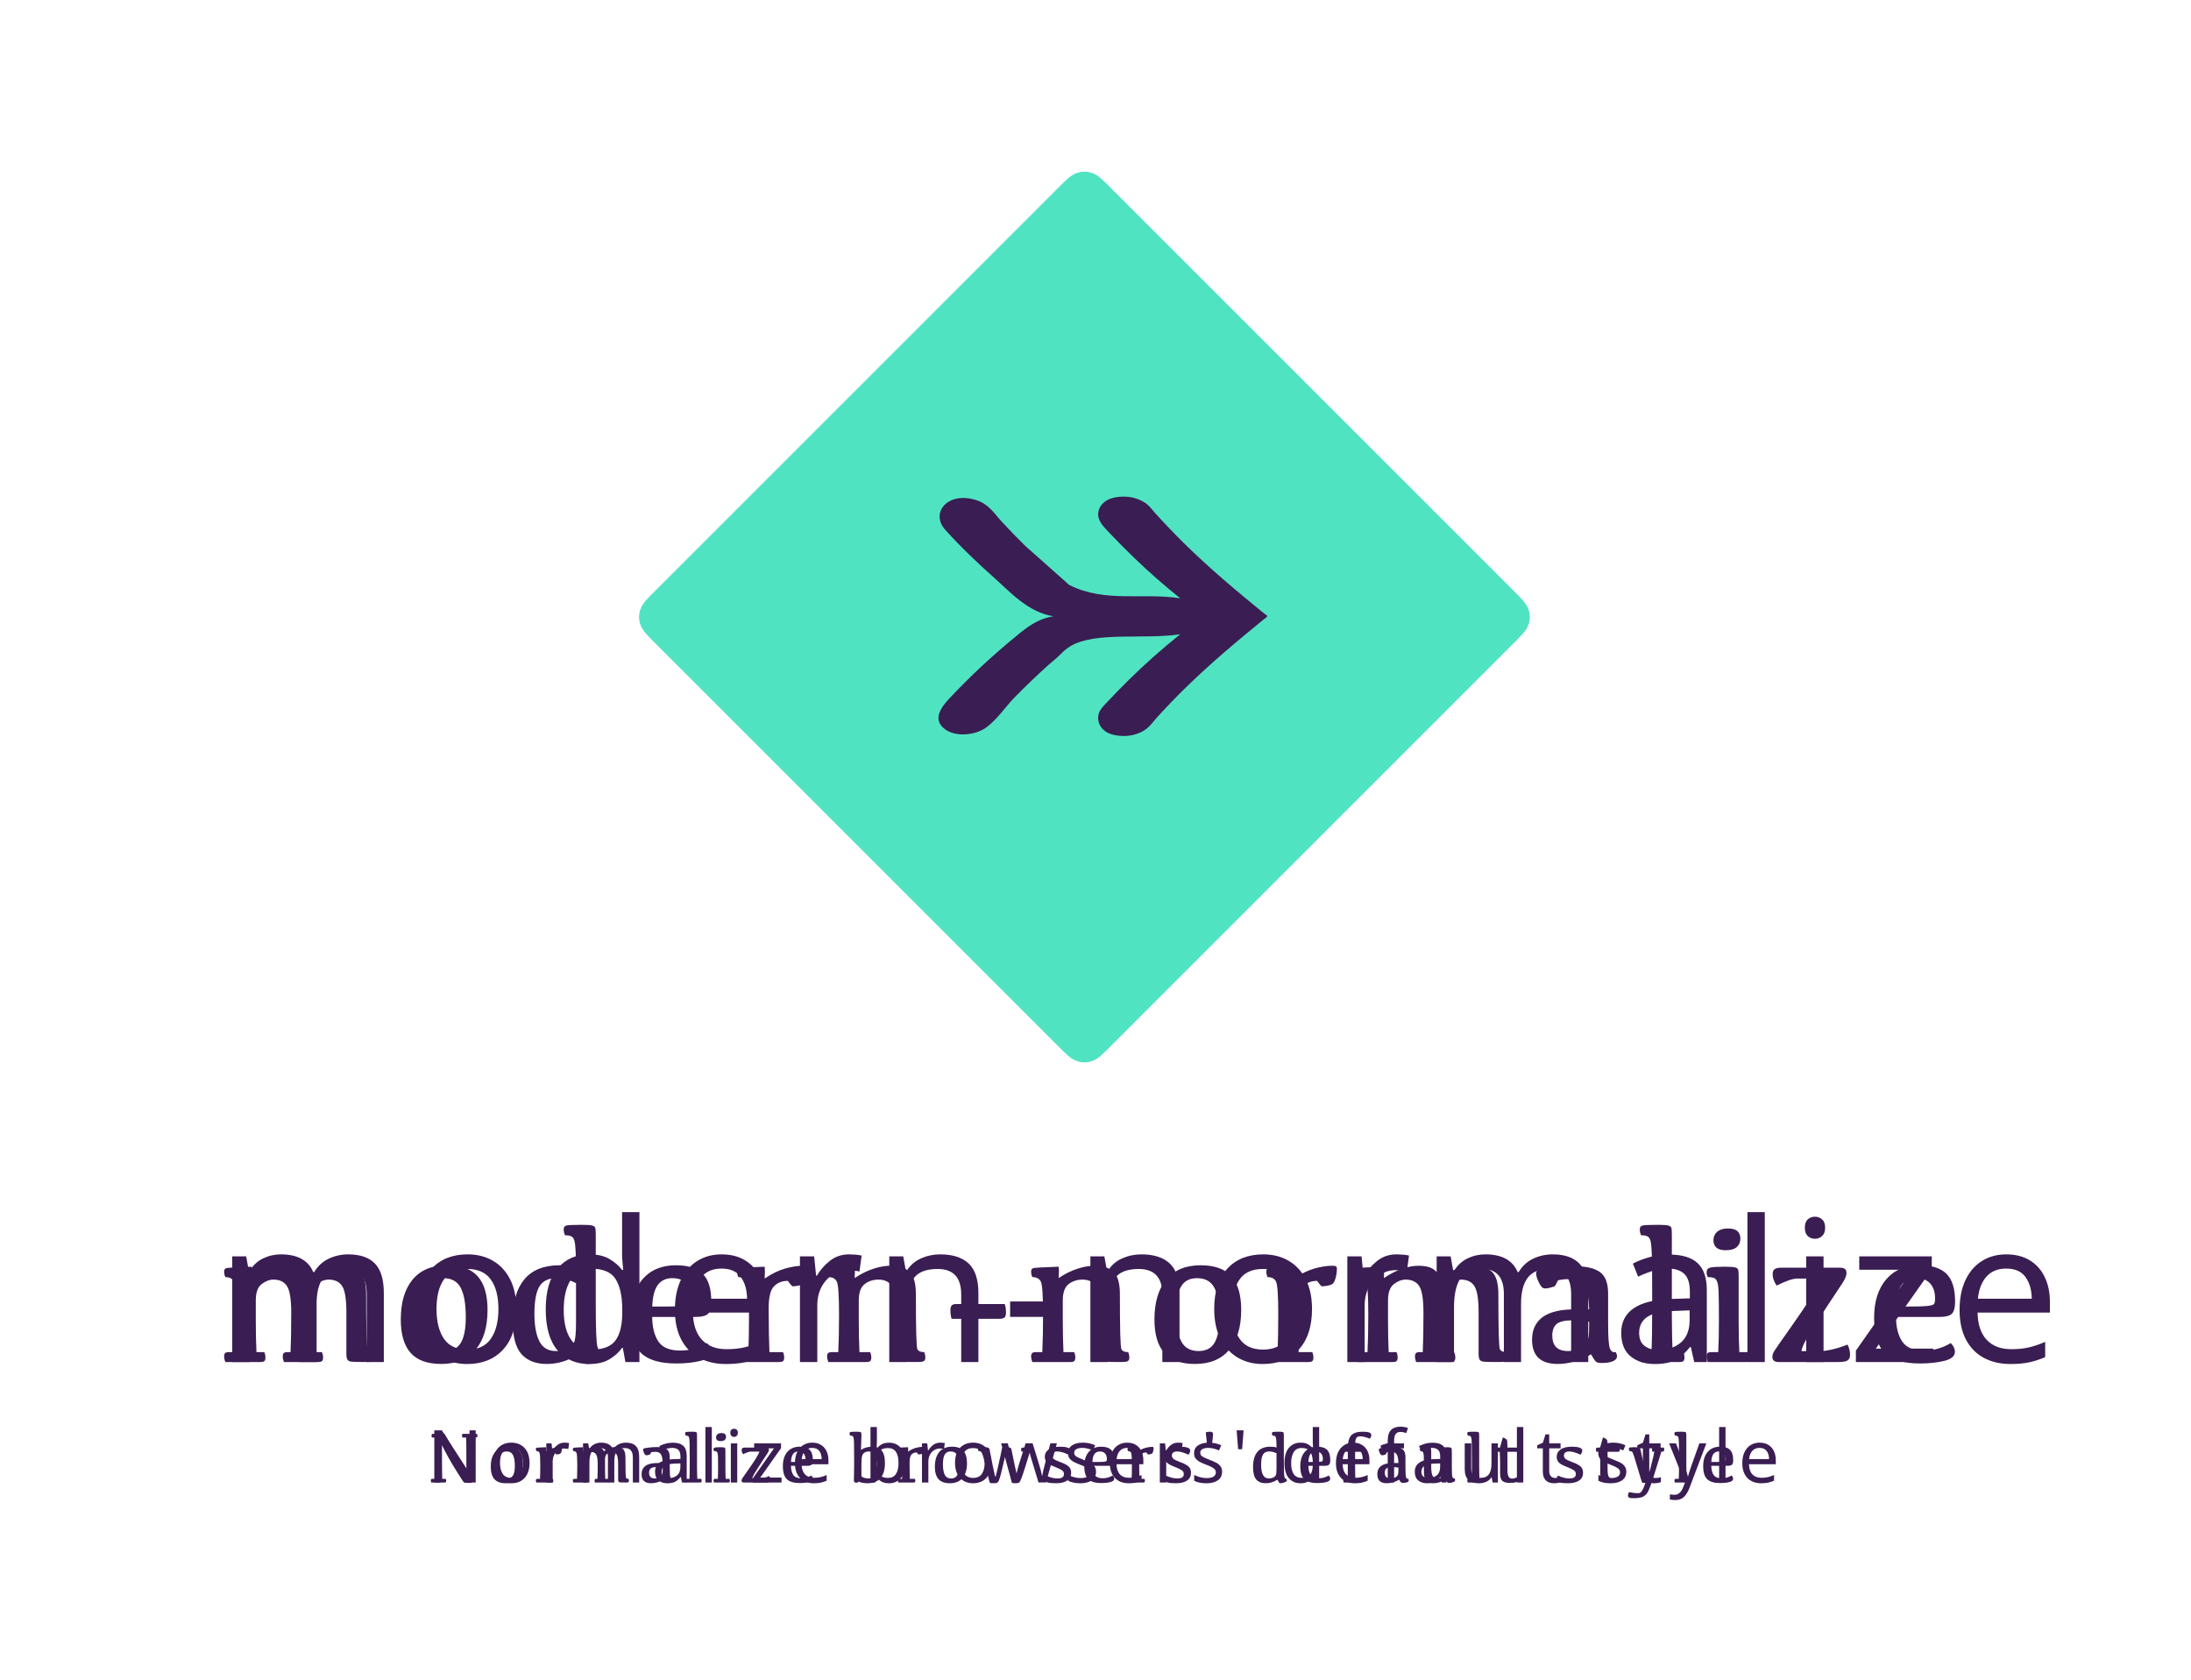
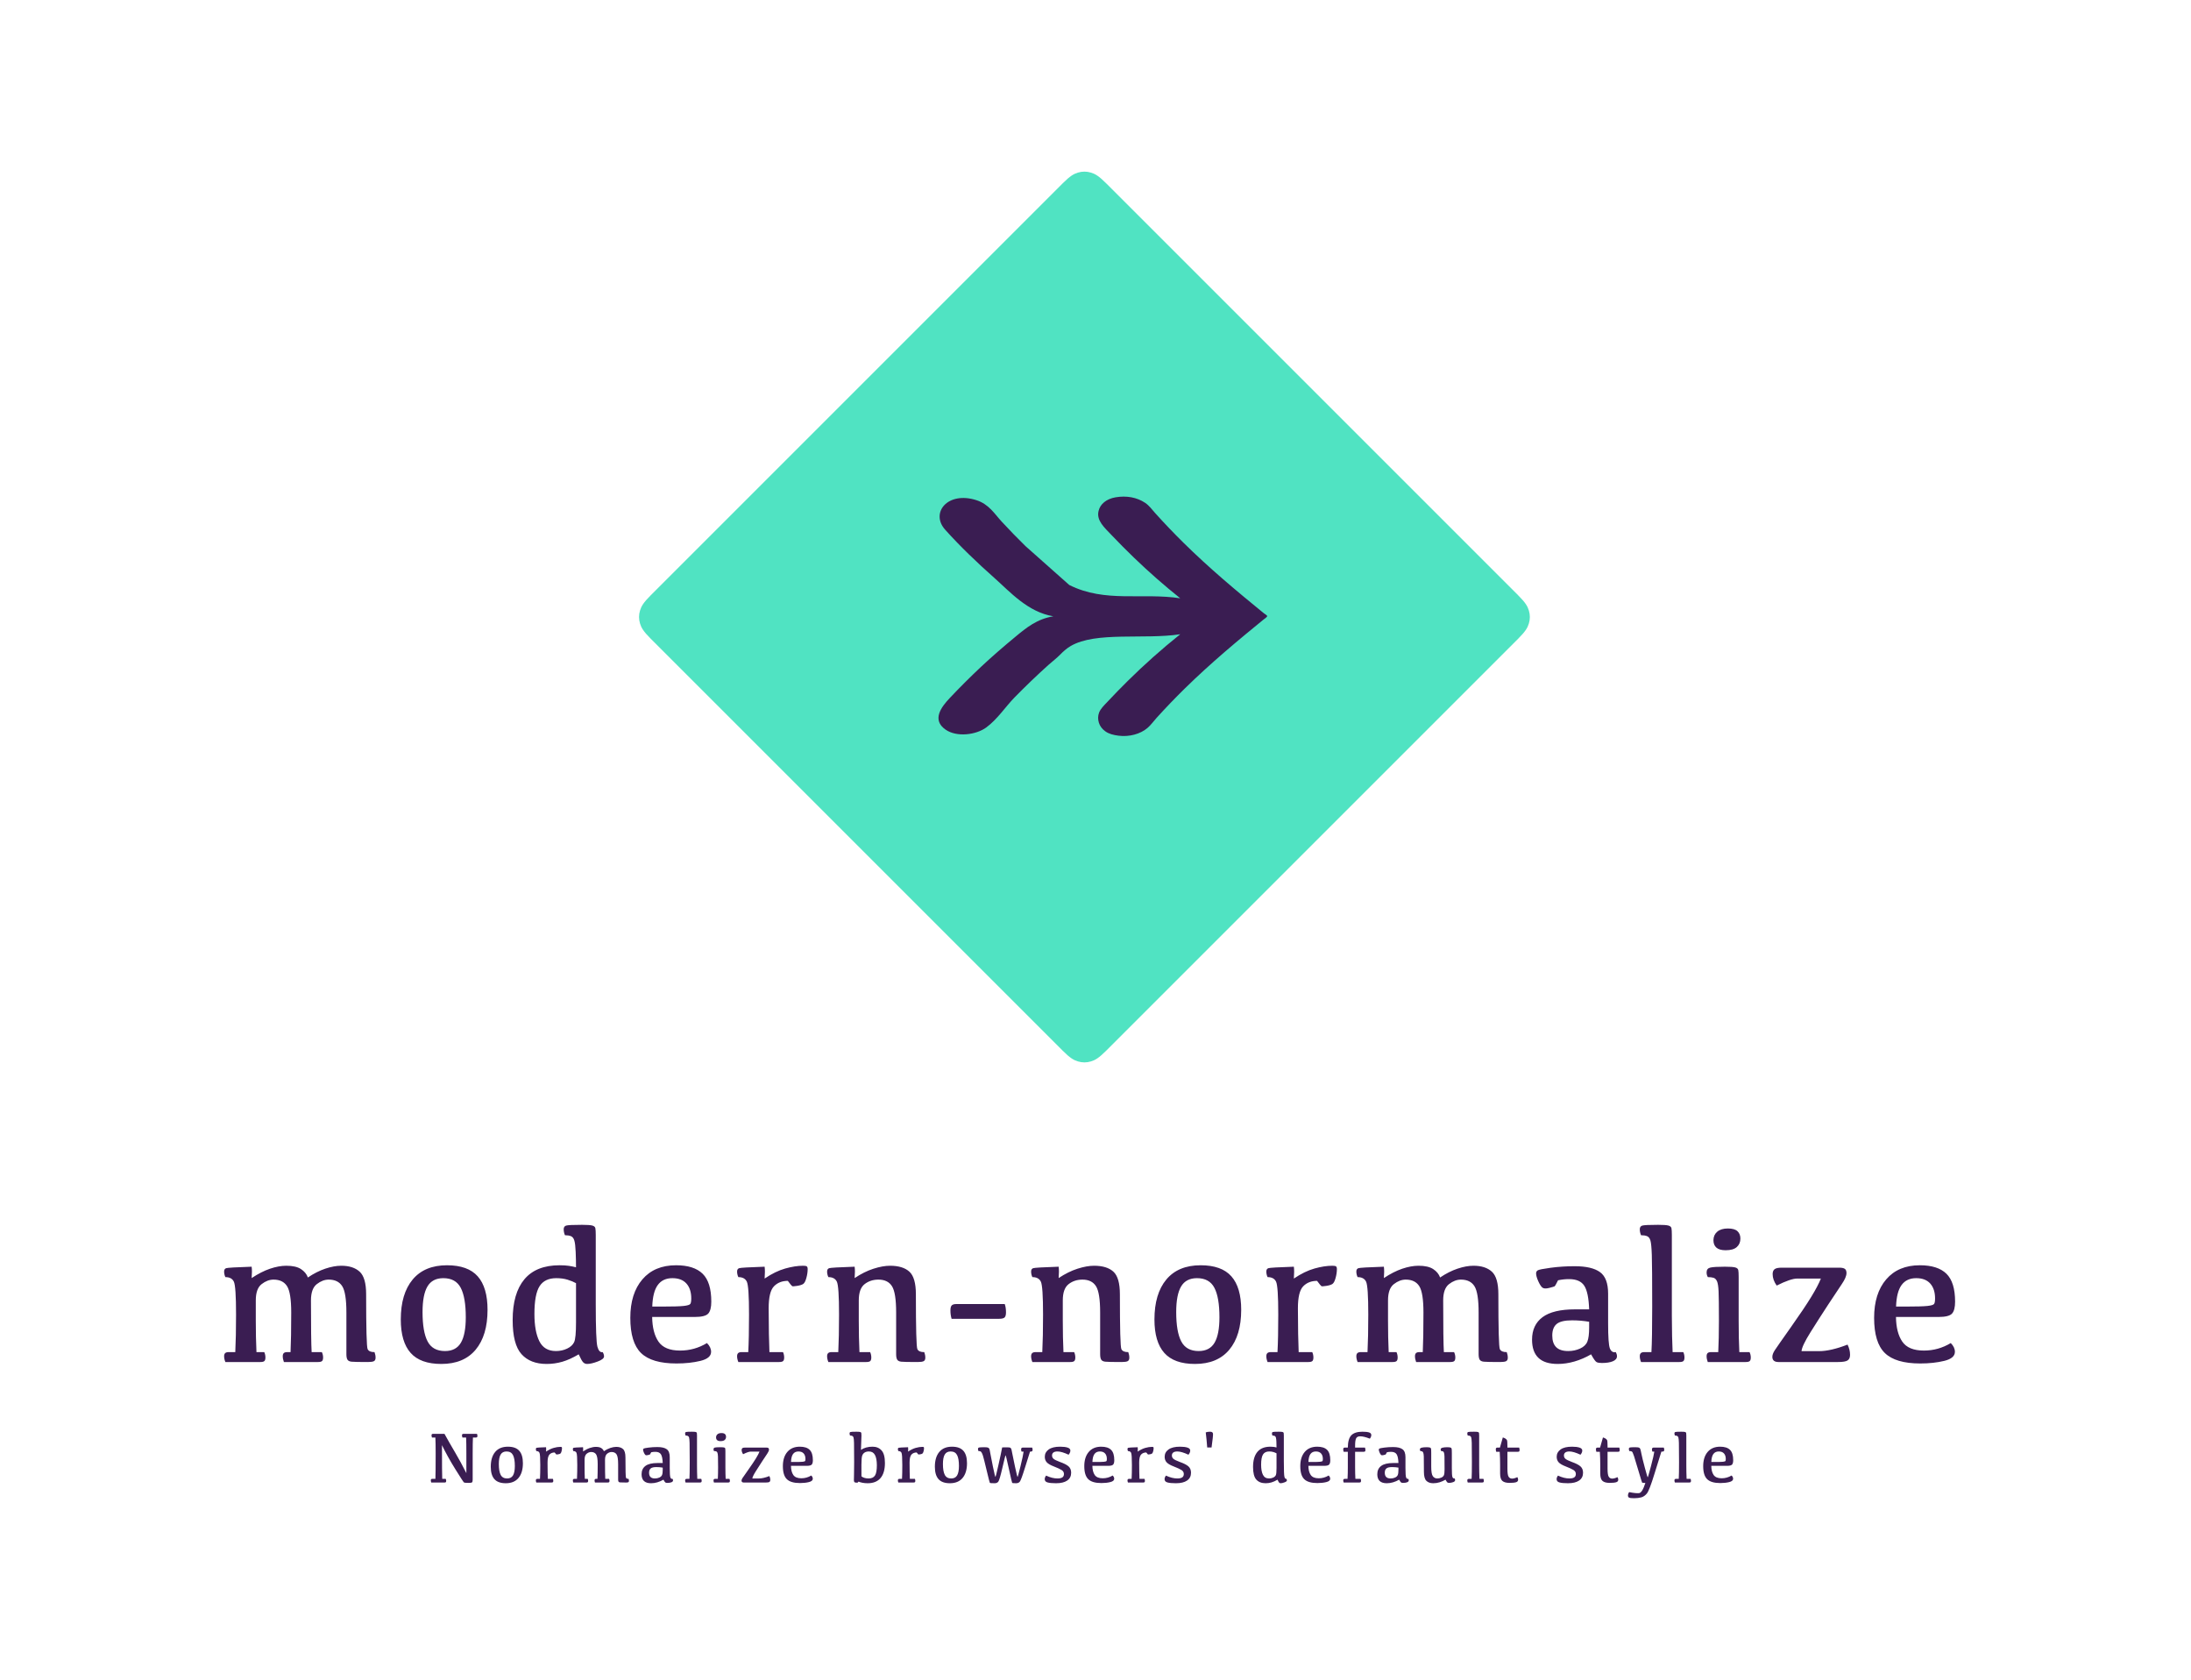
<svg xmlns="http://www.w3.org/2000/svg" width="600" height="460">
  <g fill="none" fill-rule="evenodd">
    <path fill="#3A1D52" d="M118.611 392.67h3.106a191.308 191.308 0 0 0 2.964 5.18c.927 1.56 1.938 3.42 3.032 5.582v-5.4c0-2-.023-3.451-.068-4.356h-1.006a1.732 1.732 0 0 1-.127-.615c0-.137.034-.236.102-.298.069-.062.18-.093.337-.093h3.672c.078.195.117.384.117.566 0 .163-.032.277-.097.342-.066.065-.18.098-.342.098h-.791c-.046.905-.069 2.396-.069 4.472v7.061c0 .384-.057.628-.17.732-.114.105-.38.157-.796.157-.808 0-1.272-.031-1.392-.093-.12-.062-.911-1.271-2.373-3.628-1.462-2.357-2.687-4.56-3.677-6.611 0 5.247.023 8.323.069 9.228h.957c.084.195.127.384.127.567 0 .162-.033.276-.098.341s-.182.098-.352.098h-3.632a1.732 1.732 0 0 1-.127-.615c0-.137.034-.236.102-.298.068-.062.18-.093.337-.093h.82c.046-.905.069-3.226.069-6.963 0-1.998-.026-3.45-.078-4.355h-.928a1.732 1.732 0 0 1-.127-.615c0-.137.034-.236.102-.298.069-.062.181-.093.337-.093zm20.267 12.217c.742 0 1.28-.28 1.611-.84.332-.56.499-1.423.499-2.588 0-1.341-.171-2.337-.513-2.988-.342-.651-.93-.977-1.763-.977-.742 0-1.28.28-1.611.84-.332.56-.498 1.426-.498 2.598 0 1.334.17 2.327.512 2.978.342.651.93.977 1.763.977zm-.371 1.308c-1.413 0-2.451-.374-3.115-1.123-.664-.748-.996-1.878-.996-3.388 0-1.739.402-3.09 1.206-4.053.804-.964 1.964-1.445 3.481-1.445 1.413 0 2.451.374 3.115 1.123.665.748.997 1.881.997 3.398 0 1.732-.402 3.08-1.207 4.043-.804.964-1.964 1.445-3.481 1.445zm8.236-9.375c0-.175.068-.288.205-.337.136-.048.999-.099 2.588-.151.039.3.039.7 0 1.201.722-.488 1.417-.827 2.085-1.015.667-.19 1.274-.284 1.82-.284.183 0 .305.022.367.064s.093.135.093.278c0 .28-.044.58-.132.899-.088.319-.194.52-.317.605-.124.085-.33.15-.616.195-.286.046-.454.056-.503.03-.048-.026-.197-.205-.444-.537-.58 0-1.048.183-1.406.551-.358.368-.537 1.109-.537 2.222.006 1.999.032 3.483.078 4.453h1.377c.078.17.117.352.117.547 0 .176-.036.296-.107.361-.072.065-.209.098-.41.098h-4.131a1.562 1.562 0 0 1-.127-.586c0-.143.035-.249.107-.317.072-.069.189-.103.352-.103h.673c.052-.97.079-2.24.079-3.808 0-1.921-.075-3.034-.225-3.34-.15-.306-.436-.46-.86-.46a1.33 1.33 0 0 1-.126-.566zm18.938 2.93c0 2.728.023 4.476.069 5.244h1.035c.084.17.127.352.127.547 0 .176-.036.296-.108.361-.071.065-.211.098-.42.098h-3.447a1.674 1.674 0 0 1-.117-.586c0-.143.034-.249.102-.317.069-.069.188-.103.357-.103h.332c.046-.957.068-2.295.068-4.014 0-1.34-.141-2.233-.425-2.675-.283-.443-.74-.664-1.372-.664-.41 0-.812.153-1.206.459-.394.306-.59.856-.59 1.65v2.06a68.2 68.2 0 0 0 .068 3.184h.79c.079.17.118.352.118.547 0 .176-.036.296-.107.361-.072.065-.209.098-.41.098H157a1.562 1.562 0 0 1-.127-.586c0-.143.035-.249.107-.317.072-.069.189-.103.352-.103h.673a76.49 76.49 0 0 0 .079-3.808c0-1.921-.075-3.034-.225-3.34-.15-.306-.436-.46-.86-.46a1.33 1.33 0 0 1-.126-.566c0-.175.068-.288.205-.337.136-.048 1-.099 2.588-.151.039.3.039.684 0 1.152.644-.43 1.264-.745 1.86-.947.596-.202 1.147-.303 1.655-.303.645 0 1.14.113 1.485.337.345.225.58.51.703.855a7.315 7.315 0 0 1 1.762-.894c.59-.198 1.132-.298 1.626-.298.801 0 1.421.2 1.86.601.44.4.66 1.164.66 2.29 0 3.503.05 5.358.151 5.566.101.209.334.31.699.303.071.189.107.378.107.567 0 .175-.055.293-.166.351-.11.059-.316.088-.615.088-.905 0-1.459-.011-1.66-.034-.202-.023-.339-.091-.41-.205-.072-.114-.108-.305-.108-.572v-4.209c0-1.34-.142-2.233-.425-2.675-.283-.443-.74-.664-1.372-.664-.41 0-.812.153-1.206.459-.394.306-.59.856-.59 1.65zm16 5.469a7.408 7.408 0 0 1-1.685.727 6.102 6.102 0 0 1-1.694.25c-.88 0-1.534-.207-1.963-.62-.43-.414-.645-1.028-.645-1.842 0-.996.355-1.757 1.065-2.285.71-.527 1.806-.79 3.29-.79h1.436c-.039-1.147-.203-1.944-.493-2.393-.29-.45-.802-.674-1.538-.674-.39 0-.765.039-1.123.117-.189.378-.301.58-.337.605-.036.026-.223.083-.562.171-.338.088-.574.072-.708-.048-.133-.12-.27-.34-.41-.66-.14-.319-.21-.576-.21-.771 0-.13.054-.231.161-.303.108-.071.546-.16 1.314-.264a18.26 18.26 0 0 1 2.451-.156c1.152 0 2.004.199 2.554.596.55.397.825 1.126.825 2.187v3.008c0 1.393.06 2.243.18 2.549.121.306.321.43.601.371a.874.874 0 0 1 .117.42c0 .221-.138.39-.415.508-.276.117-.649.176-1.118.176-.228 0-.402-.028-.522-.083-.12-.056-.311-.321-.572-.796zm-.196-3.301c-.56-.098-1.14-.147-1.738-.147-.742 0-1.262.124-1.558.372-.296.247-.444.638-.444 1.171 0 .521.132.914.395 1.177.264.264.673.396 1.226.396.43 0 .83-.085 1.201-.254.371-.17.617-.405.737-.708.12-.303.181-.78.181-1.43v-.577zm7.396-1.514c0-2.754-.013-4.507-.04-5.258-.025-.752-.072-1.242-.14-1.47-.07-.228-.181-.375-.338-.44a1.623 1.623 0 0 0-.615-.097 1.533 1.533 0 0 1-.127-.596c0-.202.083-.329.25-.38.165-.053.7-.079 1.606-.079.514 0 .862.024 1.044.073.183.05.287.14.313.274.026.133.039.363.039.688v8.174a84.79 84.79 0 0 0 .078 3.701h1.084c.078.17.117.352.117.547 0 .176-.035.296-.107.361s-.208.098-.41.098h-3.887a1.562 1.562 0 0 1-.127-.586c0-.143.036-.249.108-.317.071-.069.188-.103.351-.103h.723c.052-.905.078-2.435.078-4.59zm8.45-5.742c-.423 0-.735-.088-.937-.264-.202-.175-.303-.43-.303-.761.007-.358.137-.645.39-.86.255-.215.613-.322 1.075-.322.456 0 .781.093.976.278.196.186.293.435.293.747 0 .352-.12.637-.36.855-.242.218-.62.327-1.134.327zm1.387 10.332h1.035c.085.17.127.352.127.547 0 .176-.036.296-.107.361-.072.065-.212.098-.42.098h-3.838a1.674 1.674 0 0 1-.117-.586c0-.143.034-.249.102-.317.069-.069.187-.103.357-.103h.722c.046-.905.069-1.966.069-3.183 0-1.485-.012-2.476-.035-2.974-.022-.498-.076-.842-.16-1.03-.085-.19-.204-.306-.357-.352a2.032 2.032 0 0 0-.571-.068.89.89 0 0 1-.127-.479c0-.267.127-.43.38-.488.254-.059.746-.088 1.475-.088.514 0 .863.024 1.045.073.182.05.287.14.313.274.026.133.039.363.039.688v4.444c0 1.217.022 2.278.068 3.183zm11.868-8.017c0 .28-.156.649-.468 1.108-.313.459-.775 1.156-1.387 2.09-.612.934-1.21 1.867-1.792 2.798-.583.93-.887 1.572-.913 1.923h1.767c.795 0 1.761-.22 2.9-.664.17.339.255.684.255 1.036 0 .267-.082.455-.244.566-.163.11-.492.166-.987.166h-6.025c-.417 0-.625-.176-.625-.527 0-.196.084-.422.254-.68.169-.256.71-1.03 1.62-2.318.912-1.29 1.6-2.315 2.066-3.077.466-.761.793-1.383.982-1.865h-2.403c-.436 0-1.13.238-2.08.713-.273-.39-.41-.778-.41-1.162 0-.228.065-.394.195-.498.13-.104.375-.156.733-.156h5.82c.274 0 .466.04.576.122.111.081.166.223.166.425zm8.07.517c-.651 0-1.146.233-1.485.698-.338.466-.524 1.193-.556 2.183h1.006c1.067 0 1.795-.021 2.182-.063.388-.043.612-.113.674-.21.062-.098.093-.28.093-.547 0-.645-.163-1.15-.488-1.514-.326-.365-.801-.547-1.426-.547zm.371-1.308c1.21 0 2.11.286 2.695.859.586.573.88 1.517.88 2.832 0 .58-.105.983-.313 1.21-.209.229-.664.343-1.368.343h-4.316c.013 1.06.226 1.894.64 2.5.413.605 1.144.908 2.192.908.977 0 1.885-.254 2.725-.762.28.28.42.576.42.889 0 .436-.36.742-1.08.918-.719.176-1.531.263-2.436.263-1.667 0-2.863-.353-3.589-1.06-.726-.705-1.089-1.895-1.089-3.568 0-1.648.409-2.948 1.226-3.902.817-.954 1.955-1.43 3.413-1.43zm16.871 4.97l.01 3.155c.215.175.49.315.825.42.336.104.708.156 1.119.156.82 0 1.404-.266 1.752-.796.349-.53.523-1.476.523-2.837-.007-1.237-.182-2.173-.527-2.808-.345-.634-.892-.952-1.641-.952-.488 0-.885.1-1.191.298-.306.199-.526.48-.66.845-.133.364-.203 1.204-.21 2.52zm-1.992-.752c0-2.754-.011-4.507-.034-5.258-.023-.752-.068-1.242-.137-1.47-.068-.228-.182-.375-.341-.44a1.63 1.63 0 0 0-.61-.097 1.533 1.533 0 0 1-.128-.596c0-.202.082-.329.244-.38.163-.053.7-.079 1.612-.079.514 0 .862.024 1.045.073.182.05.286.14.312.274.026.133.04.363.04.688l-.138 3.945c.41-.28.878-.496 1.402-.649a6.285 6.285 0 0 1 1.763-.23c1.035 0 1.86.34 2.475 1.021.615.68.923 1.825.923 3.433 0 1.823-.402 3.204-1.206 4.145-.804.94-1.978 1.411-3.52 1.411a7.214 7.214 0 0 1-1.46-.136c-.44-.092-.783-.196-1.03-.313l-.304.303c-.436 0-.708-.049-.815-.147-.107-.097-.161-.28-.161-.547 0-.227.011-.78.034-1.66.023-.879.034-1.976.034-3.29zm11.976-3.584c0-.175.068-.288.205-.337.137-.048 1-.099 2.588-.151.04.3.04.7 0 1.201.723-.488 1.418-.827 2.085-1.015.667-.19 1.274-.284 1.821-.284.183 0 .305.022.366.064.062.042.093.135.093.278 0 .28-.044.58-.132.899-.087.319-.193.52-.317.605-.124.085-.329.15-.615.195-.287.046-.454.056-.503.03-.049-.026-.197-.205-.444-.537-.58 0-1.049.183-1.407.551-.358.368-.537 1.109-.537 2.222.007 1.999.033 3.483.078 4.453h1.377c.078.17.117.352.117.547 0 .176-.035.296-.107.361s-.208.098-.41.098h-4.131a1.562 1.562 0 0 1-.127-.586c0-.143.036-.249.107-.317.072-.069.19-.103.352-.103h.674c.052-.97.078-2.24.078-3.808 0-1.921-.075-3.034-.225-3.34-.15-.306-.436-.46-.859-.46a1.33 1.33 0 0 1-.127-.566zm14.613 8.067c.742 0 1.279-.28 1.61-.84.333-.56.499-1.423.499-2.588 0-1.341-.171-2.337-.513-2.988-.342-.651-.93-.977-1.762-.977-.743 0-1.28.28-1.612.84-.332.56-.498 1.426-.498 2.598 0 1.334.171 2.327.513 2.978.342.651.93.977 1.763.977zm-.372 1.308c-1.412 0-2.45-.374-3.115-1.123-.664-.748-.996-1.878-.996-3.388 0-1.739.402-3.09 1.206-4.053.804-.964 1.965-1.445 3.482-1.445 1.412 0 2.45.374 3.115 1.123.664.748.996 1.881.996 3.398 0 1.732-.402 3.08-1.206 4.043-.804.964-1.965 1.445-3.482 1.445zm21.947-8.662c-.215.658-.677 2.13-1.387 4.42-.71 2.288-1.185 3.567-1.426 3.837-.24.27-.576.405-1.005.405-.651 0-1.008-.035-1.07-.107-.062-.072-.363-1.348-.903-3.828-.54-2.48-.84-3.72-.899-3.72-.058 0-.35 1.14-.874 3.422s-.904 3.558-1.142 3.828c-.238.27-.562.405-.972.405-.814 0-1.253-.035-1.318-.107-.065-.072-.361-1.218-.889-3.438-.527-2.22-.86-3.545-1-3.974-.14-.43-.268-.731-.382-.904-.114-.172-.228-.28-.341-.322-.114-.042-.285-.063-.513-.063a1.352 1.352 0 0 1-.127-.576c0-.215.094-.349.283-.4.189-.053.677-.079 1.465-.079.469 0 .793.033.972.098a.64.64 0 0 1 .38.341c.075.163.16.546.254 1.148.095.602.339 1.844.733 3.726.394 1.881.622 2.822.683 2.822.062 0 .336-1.076.82-3.228.486-2.151.83-3.77 1.031-4.858 1.185-.033 1.87-.025 2.056.024a.594.594 0 0 1 .4.318c.081.162.173.543.273 1.142.101.6.359 1.85.772 3.75.413 1.901.651 2.852.713 2.852.062 0 .335-.998.82-2.993.485-1.996.763-3.31.835-3.94h-.557a1.396 1.396 0 0 1-.126-.577c0-.195.037-.332.112-.41.075-.078.2-.117.376-.117h2.53c.084.182.126.377.126.586 0 .201-.042.338-.127.41-.085.071-.231.107-.44.107h-.136zm8.245-1.347c.86 0 1.542.083 2.046.249.505.166.757.434.757.805 0 .384-.163.765-.488 1.143-1.276-.593-2.285-.889-3.028-.889-.501 0-.877.095-1.128.283-.25.19-.376.463-.376.82 0 .372.142.678.425.919.283.24.864.524 1.743.85 1.107.39 1.895.795 2.364 1.215.468.42.703.998.703 1.733 0 .931-.358 1.644-1.074 2.14-.717.494-1.735.741-3.057.741-1.01 0-1.779-.071-2.31-.215-.53-.143-.796-.442-.796-.898 0-.332.127-.658.381-.977 1.114.521 2.149.782 3.106.782.599 0 1.045-.098 1.338-.293.293-.196.44-.508.44-.938 0-.462-.224-.828-.67-1.098-.446-.27-1.144-.591-2.095-.962-.937-.358-1.585-.736-1.943-1.133-.358-.397-.537-.902-.537-1.514 0-.827.355-1.494 1.064-2.002.71-.508 1.755-.761 3.135-.761zm10.882 1.308c-.65 0-1.146.233-1.484.698-.339.466-.524 1.193-.557 2.183h1.006c1.068 0 1.795-.021 2.183-.063.387-.043.612-.113.674-.21.061-.098.092-.28.092-.547 0-.645-.162-1.15-.488-1.514-.325-.365-.8-.547-1.426-.547zm.371-1.308c1.211 0 2.11.286 2.696.859.586.573.879 1.517.879 2.832 0 .58-.105.983-.313 1.21-.208.229-.664.343-1.367.343h-4.317c.014 1.06.227 1.894.64 2.5.414.605 1.144.908 2.193.908a5.17 5.17 0 0 0 2.724-.762c.28.28.42.576.42.889 0 .436-.36.742-1.08.918-.718.176-1.53.263-2.436.263-1.666 0-2.863-.353-3.588-1.06-.726-.705-1.09-1.895-1.09-3.568 0-1.648.41-2.948 1.226-3.902.817-.954 1.955-1.43 3.413-1.43zm7.191.634c0-.175.068-.288.205-.337.137-.048 1-.099 2.588-.151.039.3.039.7 0 1.201.723-.488 1.418-.827 2.085-1.015.667-.19 1.274-.284 1.821-.284.182 0 .305.022.366.064.062.042.093.135.093.278 0 .28-.044.58-.132.899-.088.319-.193.52-.317.605-.124.085-.329.15-.615.195-.287.046-.454.056-.503.03-.049-.026-.197-.205-.445-.537-.579 0-1.048.183-1.406.551-.358.368-.537 1.109-.537 2.222.007 1.999.033 3.483.078 4.453h1.377c.078.17.117.352.117.547 0 .176-.035.296-.107.361s-.208.098-.41.098h-4.131a1.562 1.562 0 0 1-.127-.586c0-.143.036-.249.107-.317.072-.069.19-.103.352-.103h.674c.052-.97.078-2.24.078-3.808 0-1.921-.075-3.034-.225-3.34-.15-.306-.436-.46-.86-.46a1.33 1.33 0 0 1-.126-.566zm14.378-.634c.86 0 1.541.083 2.046.249.505.166.757.434.757.805 0 .384-.163.765-.488 1.143-1.276-.593-2.286-.889-3.028-.889-.501 0-.877.095-1.128.283-.25.19-.376.463-.376.82 0 .372.142.678.425.919.283.24.864.524 1.743.85 1.107.39 1.895.795 2.364 1.215.468.42.703.998.703 1.733 0 .931-.358 1.644-1.075 2.14-.716.494-1.735.741-3.056.741-1.01 0-1.78-.071-2.31-.215-.53-.143-.796-.442-.796-.898 0-.332.127-.658.381-.977 1.114.521 2.149.782 3.106.782.599 0 1.045-.098 1.338-.293.293-.196.439-.508.439-.938 0-.462-.223-.828-.669-1.098-.446-.27-1.144-.591-2.095-.962-.937-.358-1.585-.736-1.943-1.133-.358-.397-.537-.902-.537-1.514 0-.827.355-1.494 1.064-2.002.71-.508 1.755-.761 3.135-.761zm7.454.214a85.629 85.629 0 0 0-.4-4.13c.313-.124.703-.186 1.172-.186.508 0 .78.182.815.547.036.364-.096 1.62-.395 3.77h-1.192zm16.98 1.094c-.782 0-1.347.272-1.695.816-.348.543-.522 1.482-.522 2.817 0 1.172.166 2.091.498 2.759.332.667.891 1 1.68 1a2.6 2.6 0 0 0 1.142-.248c.345-.166.58-.384.708-.655.127-.27.19-.935.19-1.997v-3.984a4.546 4.546 0 0 0-.854-.352 3.867 3.867 0 0 0-1.148-.156zm2.275 7.725c-.593.351-1.146.602-1.66.752a5.665 5.665 0 0 1-1.592.224c-1.107 0-1.958-.332-2.554-.996-.596-.664-.894-1.816-.894-3.457 0-1.81.398-3.188 1.192-4.136.794-.947 1.982-1.42 3.564-1.42.378 0 .694.02.948.058.254.04.494.088.722.147 0-.482-.011-.998-.034-1.548-.023-.55-.068-.94-.137-1.167-.068-.228-.182-.375-.341-.44a1.63 1.63 0 0 0-.61-.097 1.533 1.533 0 0 1-.128-.596c0-.202.082-.329.244-.38.163-.053.7-.079 1.612-.079.514 0 .862.024 1.045.073.182.05.286.14.312.274.026.133.04.363.04.688v6.992c0 2.487.056 3.936.17 4.346.114.41.291.59.532.537.091.15.137.296.137.44 0 .182-.216.354-.65.517-.432.163-.785.244-1.059.244a.55.55 0 0 1-.41-.17c-.11-.115-.26-.383-.45-.806zm10.5-7.725c-.65 0-1.145.233-1.483.698-.339.466-.525 1.193-.557 2.183h1.006c1.067 0 1.795-.021 2.182-.063.388-.043.612-.113.674-.21.062-.098.093-.28.093-.547 0-.645-.163-1.15-.488-1.514-.326-.365-.801-.547-1.426-.547zm.372-1.308c1.21 0 2.11.286 2.695.859.586.573.88 1.517.88 2.832 0 .58-.105.983-.313 1.21-.209.229-.664.343-1.367.343h-4.317c.013 1.06.226 1.894.64 2.5.413.605 1.144.908 2.192.908.977 0 1.885-.254 2.725-.762.28.28.42.576.42.889 0 .436-.36.742-1.08.918-.719.176-1.531.263-2.436.263-1.667 0-2.863-.353-3.589-1.06-.726-.705-1.089-1.895-1.089-3.568 0-1.648.409-2.948 1.226-3.902.817-.954 1.955-1.43 3.413-1.43zm10.452 8.808h1.426c.078.17.117.352.117.547 0 .176-.036.296-.107.361-.072.065-.208.098-.41.098h-4.229a1.562 1.562 0 0 1-.127-.586c0-.143.036-.249.108-.317.071-.069.188-.103.351-.103h.723a56.3 56.3 0 0 0 .078-3.183v-4.229h-1.143a2.156 2.156 0 0 1-.117-.684c0-.162.036-.281.108-.356.071-.075.192-.112.361-.112h.791c.02-1.634.348-2.767.986-3.399.638-.631 1.647-.947 3.028-.947.787 0 1.386.065 1.797.195.41.13.615.371.615.723 0 .312-.134.641-.4.986-1.094-.43-1.973-.644-2.637-.644-.573 0-.95.19-1.128.571-.18.38-.269 1.037-.269 1.968v.547h2.705c.078.215.117.442.117.683 0 .19-.035.314-.107.376s-.215.093-.43.093h-2.285v4.229c0 1.217.026 2.278.078 3.183zm11.986.225a7.408 7.408 0 0 1-1.685.727 6.102 6.102 0 0 1-1.694.25c-.879 0-1.533-.207-1.963-.62-.43-.414-.644-1.028-.644-1.842 0-.996.354-1.757 1.064-2.285.71-.527 1.807-.79 3.291-.79h1.436c-.04-1.147-.204-1.944-.494-2.393-.29-.45-.802-.674-1.538-.674-.39 0-.765.039-1.123.117-.189.378-.3.58-.337.605-.035.026-.223.083-.561.171-.339.088-.575.072-.708-.048-.134-.12-.27-.34-.41-.66-.14-.319-.21-.576-.21-.771 0-.13.053-.231.16-.303.108-.071.546-.16 1.314-.264a18.26 18.26 0 0 1 2.451-.156c1.153 0 2.004.199 2.554.596.55.397.825 1.126.825 2.187v3.008c0 1.393.06 2.243.181 2.549.12.306.32.43.6.371a.874.874 0 0 1 .118.42c0 .221-.139.39-.415.508-.277.117-.65.176-1.118.176-.228 0-.402-.028-.523-.083-.12-.056-.31-.321-.571-.796zm-.195-3.301c-.56-.098-1.14-.147-1.739-.147-.742 0-1.261.124-1.557.372-.297.247-.445.638-.445 1.171 0 .521.132.914.396 1.177.263.264.672.396 1.225.396.43 0 .83-.085 1.202-.254.37-.17.616-.405.737-.708.12-.303.18-.78.18-1.43v-.577zm14.622.156c0 1.309.052 2.113.156 2.412.104.3.313.433.625.4.078.157.117.31.117.46 0 .24-.185.426-.556.556-.371.13-.733.196-1.084.196-.228 0-.394-.046-.498-.137-.105-.091-.267-.339-.489-.742-.52.3-1.06.537-1.616.713a5.787 5.787 0 0 1-1.753.263c-.807 0-1.434-.223-1.88-.669-.446-.446-.669-1.264-.669-2.456 0-2.324-.011-3.735-.034-4.233-.023-.498-.076-.842-.161-1.03-.085-.19-.195-.306-.332-.352a1.413 1.413 0 0 0-.45-.068.854.854 0 0 1-.126-.46c0-.227.16-.383.478-.468.32-.085.762-.127 1.328-.127.45 0 .757.028.923.083.166.055.27.147.313.273.042.127.063.555.063 1.285v3.681c0 1.335.148 2.207.445 2.617.296.41.708.616 1.235.616.371 0 .732-.078 1.084-.235.352-.156.588-.374.708-.654s.18-.82.18-1.621c0-1.862-.008-3.034-.024-3.516-.016-.481-.062-.825-.137-1.03-.074-.205-.174-.33-.297-.376a1.406 1.406 0 0 0-.479-.068.854.854 0 0 1-.127-.46c0-.227.168-.383.503-.468.335-.085.754-.127 1.255-.127.45 0 .757.028.923.083.166.055.27.155.312.298.043.143.064.58.064 1.308v4.053zm5.491-1.67c0-2.754-.013-4.507-.039-5.258-.026-.752-.073-1.242-.141-1.47-.069-.228-.181-.375-.337-.44a1.623 1.623 0 0 0-.616-.097 1.533 1.533 0 0 1-.127-.596c0-.202.083-.329.25-.38.165-.053.701-.079 1.606-.079.514 0 .863.024 1.045.073.182.05.286.14.312.274.026.133.04.363.04.688v8.174a84.79 84.79 0 0 0 .078 3.701h1.084c.078.17.117.352.117.547 0 .176-.036.296-.108.361-.071.065-.208.098-.41.098h-3.887a1.562 1.562 0 0 1-.127-.586c0-.143.036-.249.108-.317.071-.069.189-.103.351-.103h.723c.052-.905.078-2.435.078-4.59zm7.015-3.974h.664l.791-2.774c.274.085.506.186.698.303.192.117.334.256.425.415.091.16.137.711.137 1.655v.4h3.213c.078.216.117.443.117.684 0 .19-.036.314-.107.376-.072.062-.215.093-.43.093h-2.793v4.62c0 1.1.1 1.824.303 2.172.201.348.506.532.913.552.407.02.906-.114 1.499-.4.143.214.215.449.215.703 0 .345-.19.576-.572.693-.38.117-.981.176-1.801.176-.892 0-1.542-.183-1.949-.547-.407-.365-.61-1.045-.61-2.041v-2.295a60.1 60.1 0 0 0-.107-3.633h-.957a2.156 2.156 0 0 1-.118-.684c0-.162.036-.281.108-.356.071-.075.192-.112.361-.112zm20.407-.244c.86 0 1.541.083 2.046.249.504.166.756.434.756.805 0 .384-.162.765-.488 1.143-1.276-.593-2.285-.889-3.027-.889-.501 0-.877.095-1.128.283-.25.19-.376.463-.376.82 0 .372.142.678.425.919.283.24.864.524 1.743.85 1.107.39 1.894.795 2.363 1.215.469.42.703.998.703 1.733 0 .931-.358 1.644-1.074 2.14-.716.494-1.735.741-3.057.741-1.009 0-1.779-.071-2.31-.215-.53-.143-.795-.442-.795-.898 0-.332.127-.658.38-.977 1.114.521 2.15.782 3.106.782.6 0 1.045-.098 1.338-.293.293-.196.44-.508.44-.938 0-.462-.223-.828-.67-1.098-.445-.27-1.144-.591-2.094-.962-.938-.358-1.585-.736-1.943-1.133-.358-.397-.538-.902-.538-1.514 0-.827.355-1.494 1.065-2.002.71-.508 1.754-.761 3.135-.761zm7.015.244h.664l.79-2.774c.274.085.507.186.699.303.192.117.334.256.425.415.09.16.136.711.136 1.655v.4h3.213c.078.216.117.443.117.684 0 .19-.035.314-.107.376s-.215.093-.43.093h-2.793v4.62c0 1.1.101 1.824.303 2.172.202.348.506.532.913.552.407.02.907-.114 1.5-.4.142.214.214.449.214.703 0 .345-.19.576-.571.693-.381.117-.982.176-1.802.176-.892 0-1.541-.183-1.948-.547-.407-.365-.61-1.045-.61-2.041v-2.295c0-1.25-.036-2.461-.108-3.633h-.957a2.156 2.156 0 0 1-.117-.684c0-.162.036-.281.107-.356.072-.075.192-.112.362-.112zm17.454 1.103c-.313.957-.94 2.969-1.88 6.035-.94 3.067-1.637 4.877-2.09 5.43-.452.553-.963.908-1.533 1.065-.57.156-1.22.234-1.948.234-.71 0-1.17-.052-1.382-.156-.212-.105-.318-.297-.318-.577 0-.345.111-.657.332-.937 1.224.247 2.126.34 2.706.278.579-.062 1.155-.99 1.728-2.788-.54-.02-.833-.045-.879-.078-.045-.032-.387-1.13-1.025-3.291-.638-2.161-1.037-3.481-1.197-3.96-.159-.478-.286-.81-.38-.996-.095-.186-.214-.3-.357-.342a2.013 2.013 0 0 0-.556-.063 1.636 1.636 0 0 1-.127-.596c0-.221.11-.353.332-.395.221-.043.67-.064 1.347-.064.521 0 .873.031 1.055.093a.6.6 0 0 1 .38.342c.072.166.181.626.328 1.381.146.756.456 2.014.928 3.775.472 1.76.737 2.641.796 2.641.058 0 .354-1.014.888-3.042.534-2.028.84-3.357.918-3.989h-.527a1.495 1.495 0 0 1-.117-.576c0-.195.037-.332.112-.41.075-.078.197-.117.366-.117h2.754c.085.182.127.377.127.586 0 .201-.042.338-.127.41-.084.071-.231.107-.44.107h-.214zm4.837 2.871c0-2.754-.013-4.507-.04-5.258-.025-.752-.072-1.242-.14-1.47-.07-.228-.181-.375-.338-.44a1.623 1.623 0 0 0-.615-.097 1.533 1.533 0 0 1-.127-.596c0-.202.083-.329.25-.38.165-.053.7-.079 1.606-.079.514 0 .862.024 1.045.073.182.05.286.14.312.274.026.133.04.363.04.688v8.174a84.79 84.79 0 0 0 .077 3.701h1.084c.078.17.117.352.117.547 0 .176-.035.296-.107.361s-.208.098-.41.098h-3.887a1.562 1.562 0 0 1-.127-.586c0-.143.036-.249.108-.317.071-.069.188-.103.351-.103h.723c.052-.905.078-2.435.078-4.59zm10.882-2.91c-.651 0-1.146.233-1.484.698-.339.466-.524 1.193-.557 2.183h1.006c1.068 0 1.795-.021 2.182-.063.388-.043.612-.113.674-.21.062-.098.093-.28.093-.547 0-.645-.163-1.15-.488-1.514-.326-.365-.801-.547-1.426-.547zm.371-1.308c1.211 0 2.11.286 2.695.859.586.573.88 1.517.88 2.832 0 .58-.105.983-.313 1.21-.209.229-.664.343-1.367.343h-4.317c.013 1.06.226 1.894.64 2.5.413.605 1.144.908 2.192.908.977 0 1.885-.254 2.725-.762.28.28.42.576.42.889 0 .436-.36.742-1.08.918-.719.176-1.53.263-2.436.263-1.667 0-2.863-.353-3.589-1.06-.726-.705-1.089-1.895-1.089-3.568 0-1.648.409-2.948 1.226-3.902.817-.954 1.955-1.43 3.413-1.43zM85.156 356.125c0 7.365.062 12.085.185 14.16h2.795c.228.456.343.948.343 1.476 0 .474-.097.8-.29.975-.194.176-.572.264-1.134.264h-9.308c-.21-.563-.316-1.09-.316-1.582 0-.387.092-.672.277-.857.184-.185.505-.277.962-.277h.896c.123-2.584.185-6.196.185-10.837 0-3.62-.382-6.029-1.147-7.224-.765-1.196-2-1.793-3.705-1.793-1.107 0-2.192.413-3.256 1.239-1.063.826-1.595 2.311-1.595 4.456v5.563c0 3.112.061 5.977.184 8.596h2.136c.211.457.317.95.317 1.477 0 .474-.097.8-.29.975-.194.176-.563.264-1.108.264h-9.571c-.229-.563-.343-1.09-.343-1.582 0-.387.097-.672.29-.857.193-.185.51-.277.95-.277h1.819c.14-2.795.21-6.222.21-10.283 0-5.186-.202-8.191-.606-9.018-.404-.826-1.178-1.239-2.32-1.239a3.592 3.592 0 0 1-.343-1.53c0-.474.185-.777.554-.909.369-.132 2.698-.268 6.987-.409.106.81.106 1.846 0 3.112 1.74-1.16 3.415-2.013 5.023-2.558 1.608-.545 3.098-.817 4.47-.817 1.74 0 3.075.303 4.007.91.932.606 1.565 1.375 1.898 2.307 1.583-1.073 3.169-1.877 4.76-2.413 1.59-.536 3.054-.804 4.39-.804 2.162 0 3.836.54 5.023 1.621 1.186 1.081 1.78 3.142 1.78 6.183 0 9.458.136 14.467.408 15.03.273.562.901.835 1.886.817.193.51.29 1.02.29 1.53 0 .474-.15.79-.449.949-.298.158-.852.237-1.66.237-2.444 0-3.938-.03-4.483-.092-.545-.062-.914-.246-1.108-.554-.193-.308-.29-.822-.29-1.542v-11.365c0-3.62-.382-6.029-1.147-7.224-.764-1.196-2-1.793-3.704-1.793-1.108 0-2.193.413-3.257 1.239-1.063.826-1.595 2.311-1.595 4.456zm36.701 13.87c2.004 0 3.454-.757 4.35-2.268.897-1.512 1.346-3.841 1.346-6.988 0-3.62-.462-6.31-1.385-8.068s-2.509-2.637-4.759-2.637c-2.004 0-3.454.756-4.35 2.268-.897 1.511-1.345 3.85-1.345 7.013 0 3.604.461 6.285 1.384 8.042.923 1.758 2.51 2.637 4.76 2.637zm-1.002 3.532c-3.814 0-6.618-1.01-8.41-3.032-1.794-2.021-2.69-5.071-2.69-9.15 0-4.693 1.085-8.34 3.256-10.942 2.171-2.601 5.304-3.902 9.4-3.902 3.814 0 6.618 1.01 8.411 3.032 1.793 2.022 2.69 5.08 2.69 9.176 0 4.676-1.086 8.314-3.257 10.916-2.17 2.602-5.304 3.902-9.4 3.902zm31.48-23.493c-2.109 0-3.634.734-4.574 2.202s-1.41 4.003-1.41 7.607c0 3.164.448 5.647 1.344 7.449.896 1.801 2.408 2.702 4.535 2.702 1.125 0 2.153-.224 3.085-.672.932-.448 1.569-1.037 1.912-1.767.343-.73.514-2.527.514-5.392v-10.758c-.633-.351-1.402-.668-2.307-.949-.906-.281-1.938-.422-3.098-.422zm6.144 20.857c-1.6.949-3.094 1.626-4.482 2.03a15.296 15.296 0 0 1-4.298.606c-2.988 0-5.287-.896-6.895-2.69-1.609-1.792-2.413-4.903-2.413-9.333 0-4.887 1.073-8.609 3.217-11.167 2.145-2.557 5.353-3.836 9.624-3.836 1.02 0 1.872.053 2.558.158.685.106 1.336.237 1.95.396 0-1.301-.03-2.694-.091-4.18-.062-1.485-.185-2.535-.37-3.15-.184-.616-.492-1.011-.922-1.187-.431-.176-.98-.264-1.648-.264a4.138 4.138 0 0 1-.343-1.608c0-.545.22-.888.66-1.028.439-.14 1.889-.211 4.35-.211 1.388 0 2.329.066 2.821.198.492.131.773.377.844.738.07.36.105.98.105 1.859V357.1c0 6.714.154 10.626.462 11.733.307 1.107.786 1.59 1.437 1.45.246.404.369.8.369 1.187 0 .492-.585.958-1.754 1.397-1.169.44-2.122.66-2.86.66-.44 0-.81-.154-1.108-.462-.299-.308-.703-1.033-1.213-2.175zm25.653-20.857c-1.757 0-3.093.629-4.007 1.885-.915 1.257-1.416 3.222-1.503 5.894h2.715c2.883 0 4.848-.058 5.893-.172 1.046-.114 1.653-.303 1.82-.567.167-.263.25-.756.25-1.476 0-1.74-.44-3.103-1.318-4.087-.879-.985-2.162-1.477-3.85-1.477zm1.002-3.533c3.27 0 5.696.773 7.278 2.32 1.582 1.547 2.373 4.096 2.373 7.647 0 1.564-.282 2.654-.844 3.27-.563.615-1.793.922-3.691.922h-11.655c.035 2.865.611 5.115 1.727 6.75 1.117 1.635 3.09 2.452 5.92 2.452 2.636 0 5.089-.685 7.356-2.056.756.756 1.134 1.555 1.134 2.4 0 1.177-.971 2.003-2.914 2.478-1.942.474-4.135.712-6.578.712-4.5 0-7.73-.954-9.69-2.861-1.96-1.908-2.94-5.12-2.94-9.638 0-4.447 1.103-7.958 3.309-10.533 2.206-2.575 5.278-3.863 9.215-3.863zm16.715 1.714c0-.475.185-.778.554-.91.369-.132 2.698-.268 6.987-.409.105.81.105 1.89 0 3.244 1.951-1.319 3.828-2.233 5.63-2.743 1.801-.51 3.44-.764 4.917-.764.492 0 .822.057.989.171.167.114.25.365.25.752 0 .756-.119 1.564-.356 2.425-.237.862-.523 1.407-.857 1.635-.334.229-.887.405-1.66.528-.774.123-1.227.149-1.359.079-.132-.07-.532-.554-1.2-1.45-1.564 0-2.83.496-3.796 1.49-.967.992-1.45 2.992-1.45 5.998.017 5.396.087 9.404.21 12.023h3.718c.211.457.317.95.317 1.477 0 .474-.097.8-.29.975-.194.176-.563.264-1.108.264h-11.153c-.229-.563-.343-1.09-.343-1.582 0-.387.097-.672.29-.857.193-.185.51-.277.95-.277h1.819c.14-2.619.21-6.047.21-10.283 0-5.186-.202-8.191-.606-9.018-.404-.826-1.178-1.239-2.32-1.239a3.592 3.592 0 0 1-.343-1.53zm32.192 1.793c1.74-1.16 3.459-2.013 5.155-2.558 1.696-.545 3.212-.817 4.548-.817 2.338 0 4.1.54 5.287 1.621 1.186 1.081 1.78 3.142 1.78 6.183 0 9.458.136 14.467.408 15.03.273.562.901.835 1.886.817.193.51.29 1.02.29 1.53 0 .474-.15.79-.449.949-.298.158-.852.237-1.66.237-2.444 0-3.938-.03-4.483-.092-.545-.062-.914-.246-1.107-.554-.194-.308-.29-.822-.29-1.542v-11.365c0-3.62-.383-6.029-1.148-7.224-.764-1.196-1.999-1.793-3.704-1.793-1.46 0-2.72.413-3.784 1.239-1.063.826-1.595 2.311-1.595 4.456v5.563c0 3.112.062 5.977.185 8.596h2.926c.211.457.317.95.317 1.477 0 .474-.097.8-.29.975-.194.176-.563.264-1.108.264h-10.362c-.229-.563-.343-1.09-.343-1.582 0-.387.097-.672.29-.857.194-.185.51-.277.95-.277h1.819c.14-2.795.21-6.222.21-10.283 0-5.186-.201-8.191-.606-9.018-.404-.826-1.177-1.239-2.32-1.239a3.592 3.592 0 0 1-.343-1.53c0-.474.185-.777.554-.909.369-.132 2.698-.268 6.987-.409.106.81.106 1.846 0 3.112zm27.763 7.119h13.342c.228.615.342 1.371.342 2.268 0 .703-.132 1.173-.395 1.41-.264.237-.747.356-1.45.356H260.59a8.032 8.032 0 0 1-.317-2.267c0-.721.128-1.196.383-1.424.255-.229.637-.343 1.147-.343zm28.105-7.12c1.74-1.16 3.459-2.012 5.155-2.557 1.696-.545 3.212-.817 4.548-.817 2.338 0 4.1.54 5.287 1.621 1.186 1.081 1.78 3.142 1.78 6.183 0 9.458.136 14.467.408 15.03.273.562.901.835 1.886.817.193.51.29 1.02.29 1.53 0 .474-.15.79-.449.949-.298.158-.852.237-1.66.237-2.444 0-3.938-.03-4.483-.092-.545-.062-.914-.246-1.108-.554-.193-.308-.29-.822-.29-1.542v-11.365c0-3.62-.382-6.029-1.147-7.224-.764-1.196-2-1.793-3.704-1.793-1.46 0-2.72.413-3.784 1.239-1.063.826-1.595 2.311-1.595 4.456v5.563c0 3.112.061 5.977.184 8.596h2.927c.211.457.317.95.317 1.477 0 .474-.097.8-.29.975-.194.176-.563.264-1.108.264h-10.362c-.229-.563-.343-1.09-.343-1.582 0-.387.097-.672.29-.857.193-.185.51-.277.95-.277h1.819c.14-2.795.21-6.222.21-10.283 0-5.186-.202-8.191-.606-9.018-.404-.826-1.178-1.239-2.32-1.239a3.592 3.592 0 0 1-.343-1.53c0-.474.185-.777.554-.909.369-.132 2.698-.268 6.987-.409.106.81.106 1.846 0 3.112zm38.336 19.987c2.004 0 3.454-.756 4.35-2.267.897-1.512 1.345-3.841 1.345-6.988 0-3.62-.461-6.31-1.384-8.068-.923-1.758-2.51-2.637-4.76-2.637-2.003 0-3.453.756-4.35 2.268-.896 1.511-1.345 3.85-1.345 7.013 0 3.604.462 6.285 1.385 8.042.922 1.758 2.509 2.637 4.759 2.637zm-1.002 3.533c-3.815 0-6.618-1.01-8.411-3.032-1.793-2.021-2.69-5.071-2.69-9.15 0-4.693 1.086-8.34 3.257-10.942 2.17-2.601 5.304-3.902 9.4-3.902 3.814 0 6.618 1.01 8.41 3.032 1.794 2.022 2.69 5.08 2.69 9.176 0 4.676-1.085 8.314-3.256 10.916-2.171 2.602-5.304 3.902-9.4 3.902zm19.536-25.312c0-.475.184-.778.554-.91.369-.132 2.698-.268 6.987-.409.105.81.105 1.89 0 3.244 1.951-1.319 3.828-2.233 5.63-2.743 1.801-.51 3.44-.764 4.917-.764.492 0 .822.057.989.171.167.114.25.365.25.752 0 .756-.119 1.564-.356 2.425-.237.862-.523 1.407-.857 1.635-.334.229-.888.405-1.661.528s-1.226.149-1.358.079c-.132-.07-.532-.554-1.2-1.45-1.564 0-2.83.496-3.796 1.49-.967.992-1.45 2.992-1.45 5.998.017 5.396.087 9.404.21 12.023h3.718c.211.457.316.95.316 1.477 0 .474-.096.8-.29.975-.193.176-.562.264-1.107.264h-11.153c-.229-.563-.343-1.09-.343-1.582 0-.387.097-.672.29-.857.193-.185.51-.277.95-.277h1.818c.141-2.619.211-6.047.211-10.283 0-5.186-.202-8.191-.606-9.018-.404-.826-1.178-1.239-2.32-1.239a3.592 3.592 0 0 1-.343-1.53zm48.434 7.91c0 7.365.062 12.085.185 14.16h2.795c.228.456.343.948.343 1.476 0 .474-.097.8-.29.975-.194.176-.572.264-1.134.264h-9.308c-.21-.563-.316-1.09-.316-1.582 0-.387.092-.672.277-.857.184-.185.505-.277.962-.277h.896c.123-2.584.185-6.196.185-10.837 0-3.62-.382-6.029-1.147-7.224-.765-1.196-2-1.793-3.705-1.793-1.107 0-2.192.413-3.256 1.239-1.063.826-1.595 2.311-1.595 4.456v5.563c0 3.112.061 5.977.184 8.596h2.136c.211.457.317.95.317 1.477 0 .474-.097.8-.29.975-.194.176-.563.264-1.108.264h-9.571c-.229-.563-.343-1.09-.343-1.582 0-.387.097-.672.29-.857.193-.185.51-.277.95-.277h1.819c.14-2.795.21-6.222.21-10.283 0-5.186-.202-8.191-.606-9.018-.404-.826-1.178-1.239-2.32-1.239a3.592 3.592 0 0 1-.343-1.53c0-.474.185-.777.554-.909.369-.132 2.698-.268 6.987-.409.106.81.106 1.846 0 3.112 1.74-1.16 3.415-2.013 5.023-2.558 1.608-.545 3.098-.817 4.47-.817 1.74 0 3.075.303 4.007.91.932.606 1.565 1.375 1.899 2.307 1.582-1.073 3.168-1.877 4.759-2.413 1.59-.536 3.054-.804 4.39-.804 2.162 0 3.836.54 5.023 1.621 1.186 1.081 1.78 3.142 1.78 6.183 0 9.458.136 14.467.408 15.03.273.562.901.835 1.886.817.193.51.29 1.02.29 1.53 0 .474-.15.79-.449.949-.298.158-.852.237-1.66.237-2.444 0-3.938-.03-4.483-.092-.545-.062-.914-.246-1.108-.554-.193-.308-.29-.822-.29-1.542v-11.365c0-3.62-.382-6.029-1.147-7.224-.764-1.196-2-1.793-3.704-1.793-1.108 0-2.193.413-3.257 1.239-1.063.826-1.595 2.311-1.595 4.456zm40.498 14.766a20 20 0 0 1-4.548 1.964c-1.556.448-3.08.672-4.575.672-2.373 0-4.14-.558-5.3-1.674-1.16-1.116-1.74-2.773-1.74-4.97 0-2.69.958-4.746 2.874-6.17 1.916-1.424 4.878-2.136 8.886-2.136h3.876c-.106-3.094-.55-5.247-1.332-6.46s-2.166-1.82-4.153-1.82a14.19 14.19 0 0 0-3.032.317c-.51 1.02-.813 1.565-.91 1.635-.096.07-.601.224-1.516.461-.914.238-1.55.194-1.911-.131-.36-.326-.73-.919-1.108-1.78-.378-.862-.566-1.556-.566-2.083 0-.352.145-.624.435-.818.29-.193 1.472-.43 3.546-.711a49.3 49.3 0 0 1 6.618-.422c3.111 0 5.41.536 6.895 1.608 1.485 1.072 2.228 3.041 2.228 5.906v8.121c0 3.762.163 6.056.488 6.882.325.826.866 1.16 1.622 1.002.21.387.316.765.316 1.134 0 .598-.374 1.055-1.12 1.371-.748.316-1.754.475-3.02.475-.615 0-1.085-.075-1.41-.224-.326-.15-.84-.866-1.543-2.15zm-.527-8.912a27.273 27.273 0 0 0-4.694-.396c-2.003 0-3.405.334-4.205 1.002-.8.668-1.2 1.723-1.2 3.164 0 1.406.356 2.465 1.068 3.177.712.712 1.815 1.068 3.31 1.068 1.16 0 2.24-.228 3.242-.685 1.002-.457 1.666-1.095 1.991-1.912.325-.817.488-2.105.488-3.863v-1.555zm17.268-4.087c0-7.436-.035-12.169-.105-14.2-.07-2.03-.198-3.352-.383-3.967-.184-.616-.487-1.011-.91-1.187-.421-.176-.975-.264-1.66-.264a4.138 4.138 0 0 1-.343-1.608c0-.545.224-.888.672-1.028.448-.14 1.894-.211 4.338-.211 1.388 0 2.329.066 2.82.198.493.131.774.377.845.738.07.36.105.98.105 1.859v22.069c.018 4.219.088 7.55.211 9.993h2.927c.21.457.316.95.316 1.477 0 .474-.096.8-.29.975-.193.176-.562.264-1.107.264h-10.494c-.229-.563-.343-1.09-.343-1.582 0-.387.097-.672.29-.857.193-.185.51-.277.95-.277h1.95c.14-2.443.211-6.574.211-12.392zm20.116-15.504c-1.142 0-1.986-.238-2.531-.712-.545-.475-.817-1.16-.817-2.057.017-.967.369-1.74 1.054-2.32.686-.58 1.653-.87 2.9-.87 1.231 0 2.11.25 2.637.751.528.501.791 1.174.791 2.017 0 .95-.325 1.719-.975 2.307-.65.59-1.67.884-3.059.884zm3.744 27.896h2.795c.229.457.343.95.343 1.477 0 .474-.097.8-.29.975-.193.176-.571.264-1.134.264h-10.362c-.211-.563-.316-1.09-.316-1.582 0-.387.092-.672.276-.857.185-.185.506-.277.963-.277h1.951c.123-2.443.185-5.308.185-8.596 0-4.007-.031-6.684-.093-8.028-.061-1.345-.206-2.272-.435-2.782-.228-.51-.55-.826-.962-.95-.413-.122-.927-.184-1.543-.184-.228-.369-.342-.8-.342-1.292 0-.72.342-1.16 1.028-1.318.685-.158 2.013-.238 3.981-.238 1.389 0 2.33.066 2.822.198s.773.378.843.739c.07.36.106.98.106 1.858v11.997c0 3.288.061 6.153.184 8.596zm29.345-21.647c0 .756-.422 1.753-1.266 2.992-.843 1.24-2.091 3.12-3.744 5.643a433.573 433.573 0 0 0-4.838 7.554c-1.573 2.514-2.395 4.245-2.465 5.195h4.772c2.145 0 4.755-.598 7.831-1.793.457.914.686 1.845.686 2.794 0 .721-.22 1.23-.66 1.53-.44.299-1.327.448-2.663.448h-16.268c-1.125 0-1.688-.475-1.688-1.424 0-.527.229-1.138.686-1.832.457-.695 1.916-2.782 4.377-6.263 2.46-3.48 4.32-6.249 5.576-8.305 1.257-2.057 2.14-3.736 2.65-5.036h-6.486c-1.178 0-3.05.641-5.616 1.924-.739-1.054-1.108-2.1-1.108-3.137 0-.615.176-1.064.528-1.345.351-.281 1.01-.422 1.977-.422h15.715c.738 0 1.257.11 1.556.33.299.22.448.602.448 1.147zm19.088 1.397c-1.758 0-3.094.629-4.008 1.885-.914 1.257-1.415 3.222-1.503 5.894h2.716c2.883 0 4.847-.058 5.893-.172 1.046-.114 1.652-.303 1.82-.567.166-.263.25-.756.25-1.476 0-1.74-.44-3.103-1.319-4.087-.879-.985-2.162-1.477-3.85-1.477zm1.002-3.533c3.27 0 5.695.773 7.277 2.32 1.582 1.547 2.373 4.096 2.373 7.647 0 1.564-.281 2.654-.844 3.27-.562.615-1.793.922-3.691.922h-11.654c.035 2.865.61 5.115 1.727 6.75 1.116 1.635 3.089 2.452 5.92 2.452 2.636 0 5.088-.685 7.356-2.056.755.756 1.133 1.555 1.133 2.4 0 1.177-.97 2.003-2.913 2.478-1.943.474-4.135.712-6.579.712-4.5 0-7.73-.954-9.69-2.861-1.96-1.908-2.94-5.12-2.94-9.638 0-4.447 1.103-7.958 3.31-10.533 2.205-2.575 5.277-3.863 9.215-3.863z" />
-     <g fill="#3A1D52" font-family="Kefa-Regular, Kefa">
-       <text font-size="20" letter-spacing="1.8" transform="translate(59 323)">
-         <tspan x="58" y="83">Normalize browsers' default style</tspan>
-       </text>
-       <text font-size="54" letter-spacing="2.16" transform="translate(59 323)">
-         <tspan x="0" y="50">modern-normalize</tspan>
-       </text>
-     </g>
    <path fill="#50E3C2" d="M302.96 50.24l112.744 112.744c2.082 2.082 2.62 3.054 2.975 4.222a6.003 6.003 0 0 1 0 3.532c-.355 1.168-.893 2.14-2.975 4.222L302.96 287.704c-2.082 2.082-3.054 2.62-4.222 2.975a6.003 6.003 0 0 1-3.532 0c-1.168-.355-2.14-.893-4.222-2.975L178.24 174.96c-2.082-2.082-2.62-3.054-2.974-4.222a6.003 6.003 0 0 1 0-3.532c.354-1.168.892-2.14 2.974-4.222L290.984 50.24c2.082-2.082 3.054-2.62 4.222-2.974a6.003 6.003 0 0 1 3.532 0c1.168.354 2.14.892 4.222 2.974z" />
    <path fill="#3A1D52" d="M280.833 149.56l11.982 10.644c9.852 4.936 19.915 2.05 30.391 3.641a182.185 182.185 0 0 1-12.685-11.14 203.5 203.5 0 0 1-6.124-6.17c-1.95-2.05-4.214-3.993-3.55-6.629.426-1.835 2.104-3.282 4.66-3.716 2.996-.51 5.83.01 8.078 1.511 1.143.763 1.867 1.824 2.706 2.757a189.1 189.1 0 0 0 7.812 8.184c3.437 3.39 7.049 6.689 10.774 9.919a374.903 374.903 0 0 0 5.805 4.923 591.17 591.17 0 0 0 4.652 3.83l.783.638c.215.175.824.522.904.736.008.309-.73.757-1.016.99a682.799 682.799 0 0 0-4.795 3.938 392.91 392.91 0 0 0-5.838 4.933c-3.734 3.225-7.359 6.515-10.81 9.897a188.36 188.36 0 0 0-7.816 8.13c-.834.922-1.568 1.983-2.557 2.82-1.912 1.62-4.947 2.46-7.878 2.078-1.401-.182-2.623-.473-3.64-1.208-.88-.636-1.46-1.439-1.735-2.308-.29-.921-.306-1.888.044-2.803.412-1.077 1.363-1.97 2.22-2.884a208.397 208.397 0 0 1 5.646-5.803 182.604 182.604 0 0 1 14.36-12.775c-9.901 1.504-23.074-.813-29.998 3.221-1.105.644-2.118 1.571-2.874 2.346-1.007 1.032-2.191 1.903-3.282 2.89a204.234 204.234 0 0 0-9.216 8.844c-2.537 2.6-4.677 5.967-7.76 8.232-2.768 2.035-8.068 2.728-11.134.585-3.838-2.684-1.209-6.171 1.22-8.729a205.165 205.165 0 0 1 8.511-8.489c3.025-2.834 6.202-5.57 9.462-8.266 2.896-2.394 5.813-4.809 10.317-5.551-7.004-1.153-11.862-6.702-16.103-10.464-4.786-4.246-9.409-8.663-13.527-13.26-4.125-4.606.693-10.618 8.58-8.07 3.435 1.109 4.945 3.738 6.92 5.876a187.963 187.963 0 0 0 6.511 6.703z" />
  </g>
</svg>
